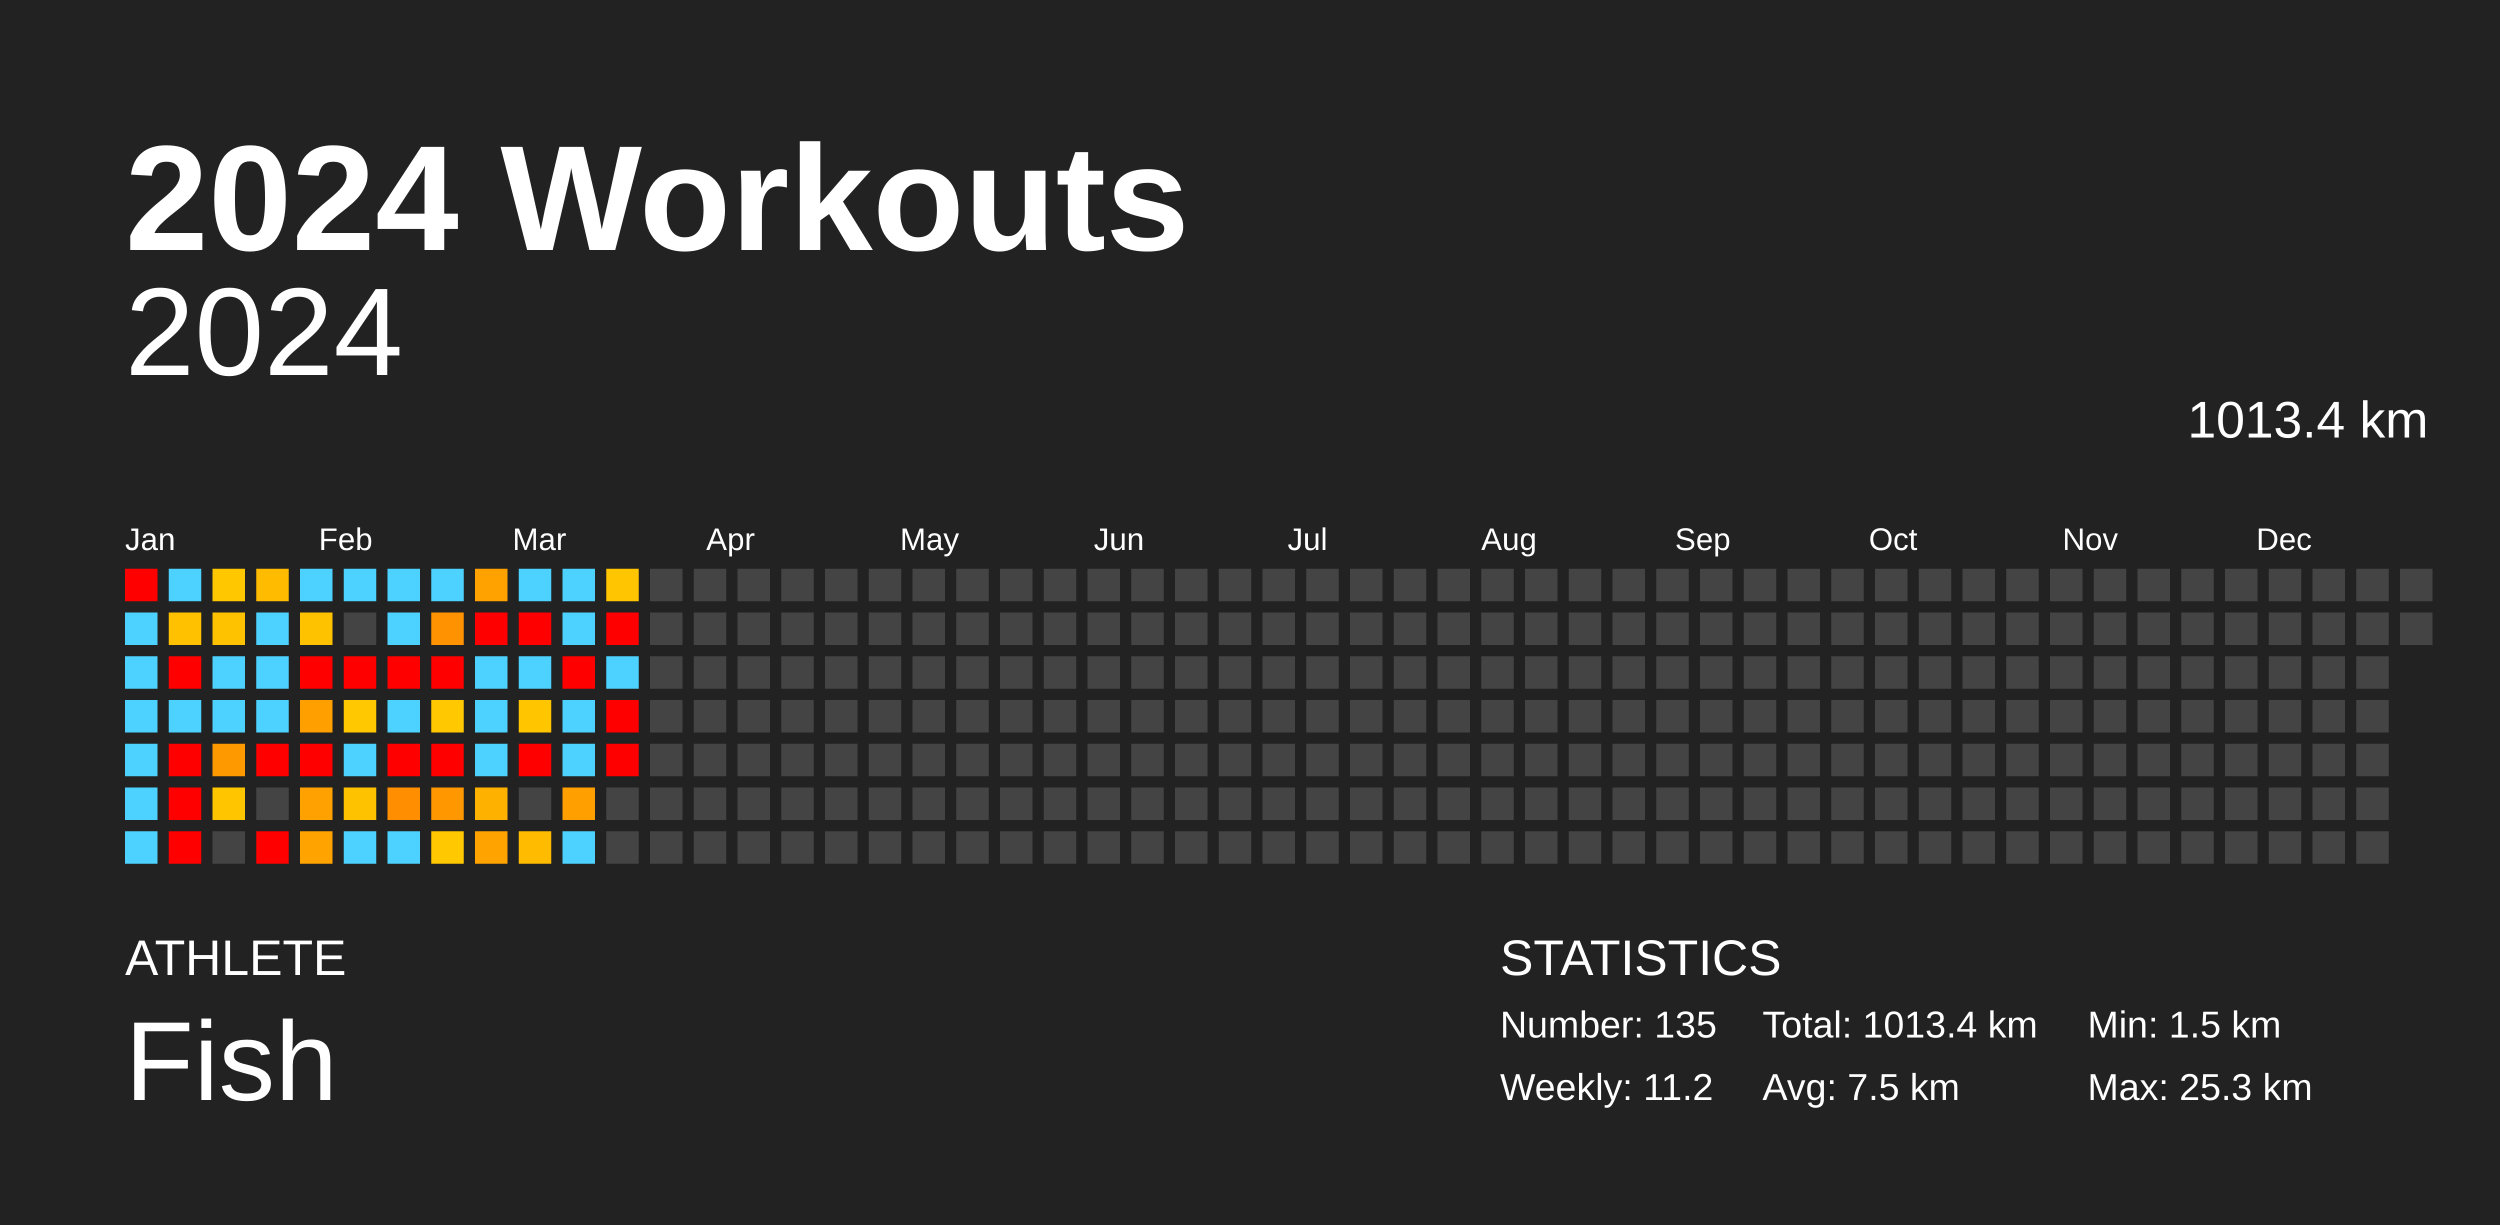
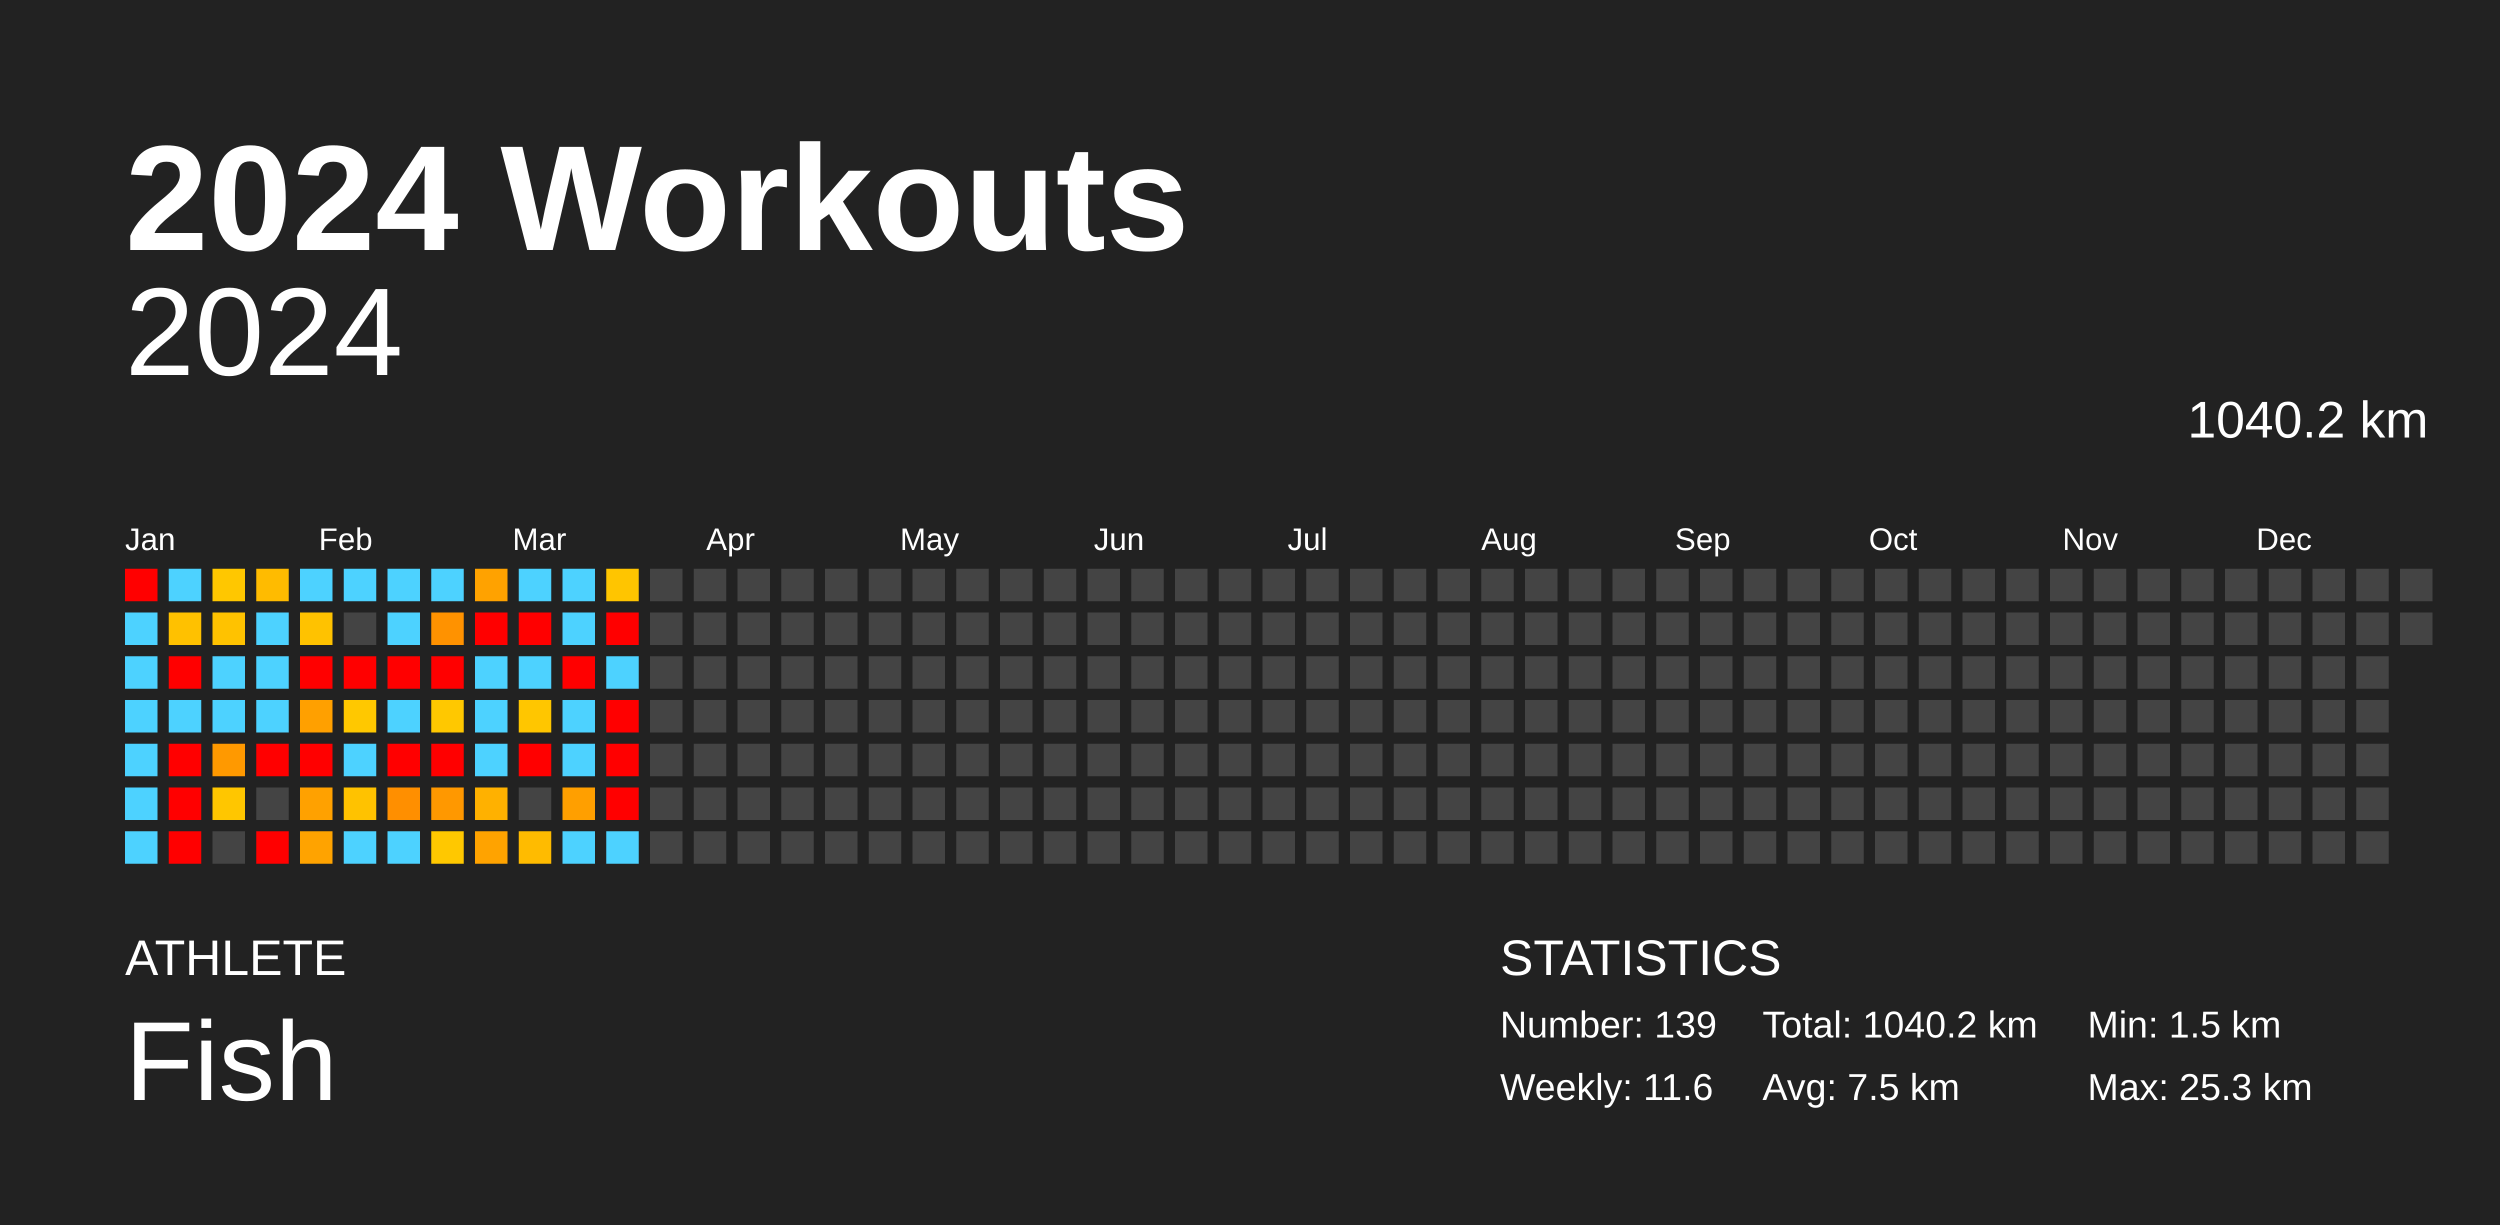
<svg xmlns="http://www.w3.org/2000/svg" baseProfile="full" height="98mm" version="1.1" viewBox="0,0,200,98" width="200mm">
  <defs />
  <rect fill="#222222" height="98" width="200" x="0" y="0" />
  <text fill="#FFFFFF" style="font-size:12px; font-family:Arial; font-weight:bold;" x="10" y="20">2024 Workouts</text>
  <text fill="#FFFFFF" style="font-size:4px; font-family:Arial" x="10" y="78">ATHLETE</text>
  <text fill="#FFFFFF" style="font-size:9px; font-family:Arial" x="10" y="88">Fish</text>
  <text fill="#FFFFFF" style="font-size:4px; font-family:Arial" x="120" y="78">STATISTICS</text>
-   <text fill="#FFFFFF" style="font-size:3px; font-family:Arial" x="120" y="83">Number: 135</text>
-   <text fill="#FFFFFF" style="font-size:3px; font-family:Arial" x="120" y="88">Weekly: 11.2</text>
-   <text fill="#FFFFFF" style="font-size:3px; font-family:Arial" x="141" y="83">Total: 1013.4 km</text>
+   <text fill="#FFFFFF" style="font-size:3px; font-family:Arial" x="120" y="83">Number: 139</text>
+   <text fill="#FFFFFF" style="font-size:3px; font-family:Arial" x="120" y="88">Weekly: 11.6</text>
+   <text fill="#FFFFFF" style="font-size:3px; font-family:Arial" x="141" y="83">Total: 1040.2 km</text>
  <text fill="#FFFFFF" style="font-size:3px; font-family:Arial" x="141" y="88">Avg: 7.5 km</text>
  <text fill="#FFFFFF" style="font-size:3px; font-family:Arial" x="167" y="83">Min: 1.5 km</text>
  <text fill="#FFFFFF" style="font-size:3px; font-family:Arial" x="167" y="88">Max: 25.3 km</text>
  <text alignment-baseline="hanging" fill="#FFFFFF" style="font-size:10.0px; font-family:Arial;" x="10" y="30">2024</text>
-   <text alignment-baseline="hanging" fill="#FFFFFF" style="font-size:4.125px; font-family:Arial;" x="175" y="35">1013.4 km</text>
+   <text alignment-baseline="hanging" fill="#FFFFFF" style="font-size:4.125px; font-family:Arial;" x="175" y="35">1040.2 km</text>
  <text fill="#FFFFFF" style="font-size:2.5px; font-family:Arial" x="10.0" y="44">Jan</text>
  <text fill="#FFFFFF" style="font-size:2.5px; font-family:Arial" x="25.5" y="44">Feb</text>
  <text fill="#FFFFFF" style="font-size:2.5px; font-family:Arial" x="41.0" y="44">Mar</text>
  <text fill="#FFFFFF" style="font-size:2.5px; font-family:Arial" x="56.5" y="44">Apr</text>
  <text fill="#FFFFFF" style="font-size:2.5px; font-family:Arial" x="72.0" y="44">May</text>
  <text fill="#FFFFFF" style="font-size:2.5px; font-family:Arial" x="87.5" y="44">Jun</text>
  <text fill="#FFFFFF" style="font-size:2.5px; font-family:Arial" x="103.0" y="44">Jul</text>
  <text fill="#FFFFFF" style="font-size:2.5px; font-family:Arial" x="118.5" y="44">Aug</text>
  <text fill="#FFFFFF" style="font-size:2.5px; font-family:Arial" x="134.0" y="44">Sep</text>
  <text fill="#FFFFFF" style="font-size:2.5px; font-family:Arial" x="149.5" y="44">Oct</text>
  <text fill="#FFFFFF" style="font-size:2.5px; font-family:Arial" x="165.0" y="44">Nov</text>
  <text fill="#FFFFFF" style="font-size:2.5px; font-family:Arial" x="180.5" y="44">Dec</text>
  <rect fill="red" height="2.6" width="2.6" x="10.0" y="45.5" />
  <rect fill="#4dd2ff" height="2.6" width="2.6" x="10.0" y="49.0" />
  <rect fill="#4dd2ff" height="2.6" width="2.6" x="10.0" y="52.5" />
  <rect fill="#4dd2ff" height="2.6" width="2.6" x="10.0" y="56.0" />
  <rect fill="#4dd2ff" height="2.6" width="2.6" x="10.0" y="59.5" />
  <rect fill="#4dd2ff" height="2.6" width="2.6" x="10.0" y="63.0" />
  <rect fill="#4dd2ff" height="2.6" width="2.6" x="10.0" y="66.5" />
  <rect fill="#4dd2ff" height="2.6" width="2.6" x="13.5" y="45.5" />
  <rect fill="#ffc100" height="2.6" width="2.6" x="13.5" y="49.0" />
  <rect fill="red" height="2.6" width="2.6" x="13.5" y="52.5" />
  <rect fill="#4dd2ff" height="2.6" width="2.6" x="13.5" y="56.0" />
  <rect fill="red" height="2.6" width="2.6" x="13.5" y="59.5" />
  <rect fill="red" height="2.6" width="2.6" x="13.5" y="63.0" />
  <rect fill="red" height="2.6" width="2.6" x="13.5" y="66.5" />
  <rect fill="#ffc700" height="2.6" width="2.6" x="17.0" y="45.5" />
  <rect fill="#ffc200" height="2.6" width="2.6" x="17.0" y="49.0" />
  <rect fill="#4dd2ff" height="2.6" width="2.6" x="17.0" y="52.5" />
  <rect fill="#4dd2ff" height="2.6" width="2.6" x="17.0" y="56.0" />
  <rect fill="#ff9900" height="2.6" width="2.6" x="17.0" y="59.5" />
  <rect fill="#ffc600" height="2.6" width="2.6" x="17.0" y="63.0" />
  <rect fill="#444444" height="2.6" width="2.6" x="17.0" y="66.5" />
  <rect fill="#ffbb00" height="2.6" width="2.6" x="20.5" y="45.5" />
  <rect fill="#4dd2ff" height="2.6" width="2.6" x="20.5" y="49.0" />
  <rect fill="#4dd2ff" height="2.6" width="2.6" x="20.5" y="52.5" />
  <rect fill="#4dd2ff" height="2.6" width="2.6" x="20.5" y="56.0" />
  <rect fill="red" height="2.6" width="2.6" x="20.5" y="59.5" />
  <rect fill="#444444" height="2.6" width="2.6" x="20.5" y="63.0" />
  <rect fill="red" height="2.6" width="2.6" x="20.5" y="66.5" />
  <rect fill="#4dd2ff" height="2.6" width="2.6" x="24.0" y="45.5" />
  <rect fill="#ffc200" height="2.6" width="2.6" x="24.0" y="49.0" />
  <rect fill="red" height="2.6" width="2.6" x="24.0" y="52.5" />
  <rect fill="#ffa000" height="2.6" width="2.6" x="24.0" y="56.0" />
  <rect fill="red" height="2.6" width="2.6" x="24.0" y="59.5" />
  <rect fill="#ffa100" height="2.6" width="2.6" x="24.0" y="63.0" />
  <rect fill="#ffa300" height="2.6" width="2.6" x="24.0" y="66.5" />
  <rect fill="#4dd2ff" height="2.6" width="2.6" x="27.5" y="45.5" />
  <rect fill="#444444" height="2.6" width="2.6" x="27.5" y="49.0" />
  <rect fill="red" height="2.6" width="2.6" x="27.5" y="52.5" />
  <rect fill="#ffc800" height="2.6" width="2.6" x="27.5" y="56.0" />
  <rect fill="#4dd2ff" height="2.6" width="2.6" x="27.5" y="59.5" />
  <rect fill="#ffc200" height="2.6" width="2.6" x="27.5" y="63.0" />
  <rect fill="#4dd2ff" height="2.6" width="2.6" x="27.5" y="66.5" />
  <rect fill="#4dd2ff" height="2.6" width="2.6" x="31.0" y="45.5" />
  <rect fill="#4dd2ff" height="2.6" width="2.6" x="31.0" y="49.0" />
  <rect fill="red" height="2.6" width="2.6" x="31.0" y="52.5" />
  <rect fill="#4dd2ff" height="2.6" width="2.6" x="31.0" y="56.0" />
  <rect fill="red" height="2.6" width="2.6" x="31.0" y="59.5" />
  <rect fill="#ff8f00" height="2.6" width="2.6" x="31.0" y="63.0" />
  <rect fill="#4dd2ff" height="2.6" width="2.6" x="31.0" y="66.5" />
  <rect fill="#4dd2ff" height="2.6" width="2.6" x="34.5" y="45.5" />
  <rect fill="#ff9200" height="2.6" width="2.6" x="34.5" y="49.0" />
  <rect fill="red" height="2.6" width="2.6" x="34.5" y="52.5" />
  <rect fill="#ffc800" height="2.6" width="2.6" x="34.5" y="56.0" />
  <rect fill="red" height="2.6" width="2.6" x="34.5" y="59.5" />
  <rect fill="#ff9800" height="2.6" width="2.6" x="34.5" y="63.0" />
  <rect fill="#ffc800" height="2.6" width="2.6" x="34.5" y="66.5" />
  <rect fill="#ffa200" height="2.6" width="2.6" x="38.0" y="45.5" />
  <rect fill="red" height="2.6" width="2.6" x="38.0" y="49.0" />
  <rect fill="#4dd2ff" height="2.6" width="2.6" x="38.0" y="52.5" />
  <rect fill="#4dd2ff" height="2.6" width="2.6" x="38.0" y="56.0" />
  <rect fill="#4dd2ff" height="2.6" width="2.6" x="38.0" y="59.5" />
  <rect fill="#ffb100" height="2.6" width="2.6" x="38.0" y="63.0" />
  <rect fill="#ffa300" height="2.6" width="2.6" x="38.0" y="66.5" />
  <rect fill="#4dd2ff" height="2.6" width="2.6" x="41.5" y="45.5" />
  <rect fill="red" height="2.6" width="2.6" x="41.5" y="49.0" />
  <rect fill="#4dd2ff" height="2.6" width="2.6" x="41.5" y="52.5" />
  <rect fill="#ffc600" height="2.6" width="2.6" x="41.5" y="56.0" />
  <rect fill="red" height="2.6" width="2.6" x="41.5" y="59.5" />
  <rect fill="#444444" height="2.6" width="2.6" x="41.5" y="63.0" />
  <rect fill="#ffbb00" height="2.6" width="2.6" x="41.5" y="66.5" />
  <rect fill="#4dd2ff" height="2.6" width="2.6" x="45.0" y="45.5" />
  <rect fill="#4dd2ff" height="2.6" width="2.6" x="45.0" y="49.0" />
  <rect fill="red" height="2.6" width="2.6" x="45.0" y="52.5" />
  <rect fill="#4dd2ff" height="2.6" width="2.6" x="45.0" y="56.0" />
  <rect fill="#4dd2ff" height="2.6" width="2.6" x="45.0" y="59.5" />
  <rect fill="#ff9f00" height="2.6" width="2.6" x="45.0" y="63.0" />
  <rect fill="#4dd2ff" height="2.6" width="2.6" x="45.0" y="66.5" />
  <rect fill="#ffc500" height="2.6" width="2.6" x="48.5" y="45.5" />
  <rect fill="red" height="2.6" width="2.6" x="48.5" y="49.0" />
  <rect fill="#4dd2ff" height="2.6" width="2.6" x="48.5" y="52.5" />
  <rect fill="red" height="2.6" width="2.6" x="48.5" y="56.0" />
  <rect fill="red" height="2.6" width="2.6" x="48.5" y="59.5" />
-   <rect fill="#444444" height="2.6" width="2.6" x="48.5" y="63.0" />
-   <rect fill="#444444" height="2.6" width="2.6" x="48.5" y="66.5" />
+   <rect fill="red" height="2.6" width="2.6" x="48.5" y="63.0" />
+   <rect fill="#4dd2ff" height="2.6" width="2.6" x="48.5" y="66.5" />
  <rect fill="#444444" height="2.6" width="2.6" x="52.0" y="45.5" />
  <rect fill="#444444" height="2.6" width="2.6" x="52.0" y="49.0" />
  <rect fill="#444444" height="2.6" width="2.6" x="52.0" y="52.5" />
  <rect fill="#444444" height="2.6" width="2.6" x="52.0" y="56.0" />
  <rect fill="#444444" height="2.6" width="2.6" x="52.0" y="59.5" />
  <rect fill="#444444" height="2.6" width="2.6" x="52.0" y="63.0" />
  <rect fill="#444444" height="2.6" width="2.6" x="52.0" y="66.5" />
  <rect fill="#444444" height="2.6" width="2.6" x="55.5" y="45.5" />
  <rect fill="#444444" height="2.6" width="2.6" x="55.5" y="49.0" />
  <rect fill="#444444" height="2.6" width="2.6" x="55.5" y="52.5" />
  <rect fill="#444444" height="2.6" width="2.6" x="55.5" y="56.0" />
  <rect fill="#444444" height="2.6" width="2.6" x="55.5" y="59.5" />
  <rect fill="#444444" height="2.6" width="2.6" x="55.5" y="63.0" />
  <rect fill="#444444" height="2.6" width="2.6" x="55.5" y="66.5" />
  <rect fill="#444444" height="2.6" width="2.6" x="59.0" y="45.5" />
  <rect fill="#444444" height="2.6" width="2.6" x="59.0" y="49.0" />
  <rect fill="#444444" height="2.6" width="2.6" x="59.0" y="52.5" />
  <rect fill="#444444" height="2.6" width="2.6" x="59.0" y="56.0" />
  <rect fill="#444444" height="2.6" width="2.6" x="59.0" y="59.5" />
  <rect fill="#444444" height="2.6" width="2.6" x="59.0" y="63.0" />
  <rect fill="#444444" height="2.6" width="2.6" x="59.0" y="66.5" />
  <rect fill="#444444" height="2.6" width="2.6" x="62.5" y="45.5" />
  <rect fill="#444444" height="2.6" width="2.6" x="62.5" y="49.0" />
  <rect fill="#444444" height="2.6" width="2.6" x="62.5" y="52.5" />
  <rect fill="#444444" height="2.6" width="2.6" x="62.5" y="56.0" />
  <rect fill="#444444" height="2.6" width="2.6" x="62.5" y="59.5" />
  <rect fill="#444444" height="2.6" width="2.6" x="62.5" y="63.0" />
  <rect fill="#444444" height="2.6" width="2.6" x="62.5" y="66.5" />
  <rect fill="#444444" height="2.6" width="2.6" x="66.0" y="45.5" />
  <rect fill="#444444" height="2.6" width="2.6" x="66.0" y="49.0" />
  <rect fill="#444444" height="2.6" width="2.6" x="66.0" y="52.5" />
  <rect fill="#444444" height="2.6" width="2.6" x="66.0" y="56.0" />
  <rect fill="#444444" height="2.6" width="2.6" x="66.0" y="59.5" />
  <rect fill="#444444" height="2.6" width="2.6" x="66.0" y="63.0" />
  <rect fill="#444444" height="2.6" width="2.6" x="66.0" y="66.5" />
  <rect fill="#444444" height="2.6" width="2.6" x="69.5" y="45.5" />
  <rect fill="#444444" height="2.6" width="2.6" x="69.5" y="49.0" />
  <rect fill="#444444" height="2.6" width="2.6" x="69.5" y="52.5" />
  <rect fill="#444444" height="2.6" width="2.6" x="69.5" y="56.0" />
  <rect fill="#444444" height="2.6" width="2.6" x="69.5" y="59.5" />
  <rect fill="#444444" height="2.6" width="2.6" x="69.5" y="63.0" />
  <rect fill="#444444" height="2.6" width="2.6" x="69.5" y="66.5" />
  <rect fill="#444444" height="2.6" width="2.6" x="73.0" y="45.5" />
  <rect fill="#444444" height="2.6" width="2.6" x="73.0" y="49.0" />
  <rect fill="#444444" height="2.6" width="2.6" x="73.0" y="52.5" />
  <rect fill="#444444" height="2.6" width="2.6" x="73.0" y="56.0" />
  <rect fill="#444444" height="2.6" width="2.6" x="73.0" y="59.5" />
  <rect fill="#444444" height="2.6" width="2.6" x="73.0" y="63.0" />
  <rect fill="#444444" height="2.6" width="2.6" x="73.0" y="66.5" />
  <rect fill="#444444" height="2.6" width="2.6" x="76.5" y="45.5" />
  <rect fill="#444444" height="2.6" width="2.6" x="76.5" y="49.0" />
  <rect fill="#444444" height="2.6" width="2.6" x="76.5" y="52.5" />
  <rect fill="#444444" height="2.6" width="2.6" x="76.5" y="56.0" />
  <rect fill="#444444" height="2.6" width="2.6" x="76.5" y="59.5" />
  <rect fill="#444444" height="2.6" width="2.6" x="76.5" y="63.0" />
  <rect fill="#444444" height="2.6" width="2.6" x="76.5" y="66.5" />
  <rect fill="#444444" height="2.6" width="2.6" x="80.0" y="45.5" />
  <rect fill="#444444" height="2.6" width="2.6" x="80.0" y="49.0" />
  <rect fill="#444444" height="2.6" width="2.6" x="80.0" y="52.5" />
  <rect fill="#444444" height="2.6" width="2.6" x="80.0" y="56.0" />
  <rect fill="#444444" height="2.6" width="2.6" x="80.0" y="59.5" />
  <rect fill="#444444" height="2.6" width="2.6" x="80.0" y="63.0" />
  <rect fill="#444444" height="2.6" width="2.6" x="80.0" y="66.5" />
  <rect fill="#444444" height="2.6" width="2.6" x="83.5" y="45.5" />
  <rect fill="#444444" height="2.6" width="2.6" x="83.5" y="49.0" />
  <rect fill="#444444" height="2.6" width="2.6" x="83.5" y="52.5" />
  <rect fill="#444444" height="2.6" width="2.6" x="83.5" y="56.0" />
  <rect fill="#444444" height="2.6" width="2.6" x="83.5" y="59.5" />
  <rect fill="#444444" height="2.6" width="2.6" x="83.5" y="63.0" />
  <rect fill="#444444" height="2.6" width="2.6" x="83.5" y="66.5" />
  <rect fill="#444444" height="2.6" width="2.6" x="87.0" y="45.5" />
  <rect fill="#444444" height="2.6" width="2.6" x="87.0" y="49.0" />
  <rect fill="#444444" height="2.6" width="2.6" x="87.0" y="52.5" />
  <rect fill="#444444" height="2.6" width="2.6" x="87.0" y="56.0" />
  <rect fill="#444444" height="2.6" width="2.6" x="87.0" y="59.5" />
  <rect fill="#444444" height="2.6" width="2.6" x="87.0" y="63.0" />
  <rect fill="#444444" height="2.6" width="2.6" x="87.0" y="66.5" />
  <rect fill="#444444" height="2.6" width="2.6" x="90.5" y="45.5" />
  <rect fill="#444444" height="2.6" width="2.6" x="90.5" y="49.0" />
  <rect fill="#444444" height="2.6" width="2.6" x="90.5" y="52.5" />
  <rect fill="#444444" height="2.6" width="2.6" x="90.5" y="56.0" />
  <rect fill="#444444" height="2.6" width="2.6" x="90.5" y="59.5" />
  <rect fill="#444444" height="2.6" width="2.6" x="90.5" y="63.0" />
  <rect fill="#444444" height="2.6" width="2.6" x="90.5" y="66.5" />
  <rect fill="#444444" height="2.6" width="2.6" x="94.0" y="45.5" />
  <rect fill="#444444" height="2.6" width="2.6" x="94.0" y="49.0" />
  <rect fill="#444444" height="2.6" width="2.6" x="94.0" y="52.5" />
  <rect fill="#444444" height="2.6" width="2.6" x="94.0" y="56.0" />
  <rect fill="#444444" height="2.6" width="2.6" x="94.0" y="59.5" />
  <rect fill="#444444" height="2.6" width="2.6" x="94.0" y="63.0" />
  <rect fill="#444444" height="2.6" width="2.6" x="94.0" y="66.5" />
  <rect fill="#444444" height="2.6" width="2.6" x="97.5" y="45.5" />
  <rect fill="#444444" height="2.6" width="2.6" x="97.5" y="49.0" />
  <rect fill="#444444" height="2.6" width="2.6" x="97.5" y="52.5" />
  <rect fill="#444444" height="2.6" width="2.6" x="97.5" y="56.0" />
  <rect fill="#444444" height="2.6" width="2.6" x="97.5" y="59.5" />
  <rect fill="#444444" height="2.6" width="2.6" x="97.5" y="63.0" />
  <rect fill="#444444" height="2.6" width="2.6" x="97.5" y="66.5" />
  <rect fill="#444444" height="2.6" width="2.6" x="101.0" y="45.5" />
  <rect fill="#444444" height="2.6" width="2.6" x="101.0" y="49.0" />
  <rect fill="#444444" height="2.6" width="2.6" x="101.0" y="52.5" />
  <rect fill="#444444" height="2.6" width="2.6" x="101.0" y="56.0" />
  <rect fill="#444444" height="2.6" width="2.6" x="101.0" y="59.5" />
  <rect fill="#444444" height="2.6" width="2.6" x="101.0" y="63.0" />
  <rect fill="#444444" height="2.6" width="2.6" x="101.0" y="66.5" />
  <rect fill="#444444" height="2.6" width="2.6" x="104.5" y="45.5" />
  <rect fill="#444444" height="2.6" width="2.6" x="104.5" y="49.0" />
  <rect fill="#444444" height="2.6" width="2.6" x="104.5" y="52.5" />
  <rect fill="#444444" height="2.6" width="2.6" x="104.5" y="56.0" />
  <rect fill="#444444" height="2.6" width="2.6" x="104.5" y="59.5" />
  <rect fill="#444444" height="2.6" width="2.6" x="104.5" y="63.0" />
  <rect fill="#444444" height="2.6" width="2.6" x="104.5" y="66.5" />
  <rect fill="#444444" height="2.6" width="2.6" x="108.0" y="45.5" />
  <rect fill="#444444" height="2.6" width="2.6" x="108.0" y="49.0" />
  <rect fill="#444444" height="2.6" width="2.6" x="108.0" y="52.5" />
  <rect fill="#444444" height="2.6" width="2.6" x="108.0" y="56.0" />
  <rect fill="#444444" height="2.6" width="2.6" x="108.0" y="59.5" />
  <rect fill="#444444" height="2.6" width="2.6" x="108.0" y="63.0" />
  <rect fill="#444444" height="2.6" width="2.6" x="108.0" y="66.5" />
  <rect fill="#444444" height="2.6" width="2.6" x="111.5" y="45.5" />
  <rect fill="#444444" height="2.6" width="2.6" x="111.5" y="49.0" />
  <rect fill="#444444" height="2.6" width="2.6" x="111.5" y="52.5" />
  <rect fill="#444444" height="2.6" width="2.6" x="111.5" y="56.0" />
  <rect fill="#444444" height="2.6" width="2.6" x="111.5" y="59.5" />
  <rect fill="#444444" height="2.6" width="2.6" x="111.5" y="63.0" />
  <rect fill="#444444" height="2.6" width="2.6" x="111.5" y="66.5" />
  <rect fill="#444444" height="2.6" width="2.6" x="115.0" y="45.5" />
  <rect fill="#444444" height="2.6" width="2.6" x="115.0" y="49.0" />
  <rect fill="#444444" height="2.6" width="2.6" x="115.0" y="52.5" />
  <rect fill="#444444" height="2.6" width="2.6" x="115.0" y="56.0" />
  <rect fill="#444444" height="2.6" width="2.6" x="115.0" y="59.5" />
  <rect fill="#444444" height="2.6" width="2.6" x="115.0" y="63.0" />
  <rect fill="#444444" height="2.6" width="2.6" x="115.0" y="66.5" />
  <rect fill="#444444" height="2.6" width="2.6" x="118.5" y="45.5" />
  <rect fill="#444444" height="2.6" width="2.6" x="118.5" y="49.0" />
  <rect fill="#444444" height="2.6" width="2.6" x="118.5" y="52.5" />
  <rect fill="#444444" height="2.6" width="2.6" x="118.5" y="56.0" />
  <rect fill="#444444" height="2.6" width="2.6" x="118.5" y="59.5" />
  <rect fill="#444444" height="2.6" width="2.6" x="118.5" y="63.0" />
  <rect fill="#444444" height="2.6" width="2.6" x="118.5" y="66.5" />
  <rect fill="#444444" height="2.6" width="2.6" x="122.0" y="45.5" />
  <rect fill="#444444" height="2.6" width="2.6" x="122.0" y="49.0" />
  <rect fill="#444444" height="2.6" width="2.6" x="122.0" y="52.5" />
  <rect fill="#444444" height="2.6" width="2.6" x="122.0" y="56.0" />
  <rect fill="#444444" height="2.6" width="2.6" x="122.0" y="59.5" />
  <rect fill="#444444" height="2.6" width="2.6" x="122.0" y="63.0" />
  <rect fill="#444444" height="2.6" width="2.6" x="122.0" y="66.5" />
  <rect fill="#444444" height="2.6" width="2.6" x="125.5" y="45.5" />
  <rect fill="#444444" height="2.6" width="2.6" x="125.5" y="49.0" />
  <rect fill="#444444" height="2.6" width="2.6" x="125.5" y="52.5" />
  <rect fill="#444444" height="2.6" width="2.6" x="125.5" y="56.0" />
  <rect fill="#444444" height="2.6" width="2.6" x="125.5" y="59.5" />
  <rect fill="#444444" height="2.6" width="2.6" x="125.5" y="63.0" />
  <rect fill="#444444" height="2.6" width="2.6" x="125.5" y="66.5" />
  <rect fill="#444444" height="2.6" width="2.6" x="129.0" y="45.5" />
  <rect fill="#444444" height="2.6" width="2.6" x="129.0" y="49.0" />
  <rect fill="#444444" height="2.6" width="2.6" x="129.0" y="52.5" />
  <rect fill="#444444" height="2.6" width="2.6" x="129.0" y="56.0" />
  <rect fill="#444444" height="2.6" width="2.6" x="129.0" y="59.5" />
  <rect fill="#444444" height="2.6" width="2.6" x="129.0" y="63.0" />
  <rect fill="#444444" height="2.6" width="2.6" x="129.0" y="66.5" />
  <rect fill="#444444" height="2.6" width="2.6" x="132.5" y="45.5" />
  <rect fill="#444444" height="2.6" width="2.6" x="132.5" y="49.0" />
  <rect fill="#444444" height="2.6" width="2.6" x="132.5" y="52.5" />
  <rect fill="#444444" height="2.6" width="2.6" x="132.5" y="56.0" />
  <rect fill="#444444" height="2.6" width="2.6" x="132.5" y="59.5" />
  <rect fill="#444444" height="2.6" width="2.6" x="132.5" y="63.0" />
  <rect fill="#444444" height="2.6" width="2.6" x="132.5" y="66.5" />
  <rect fill="#444444" height="2.6" width="2.6" x="136.0" y="45.5" />
  <rect fill="#444444" height="2.6" width="2.6" x="136.0" y="49.0" />
  <rect fill="#444444" height="2.6" width="2.6" x="136.0" y="52.5" />
  <rect fill="#444444" height="2.6" width="2.6" x="136.0" y="56.0" />
  <rect fill="#444444" height="2.6" width="2.6" x="136.0" y="59.5" />
  <rect fill="#444444" height="2.6" width="2.6" x="136.0" y="63.0" />
  <rect fill="#444444" height="2.6" width="2.6" x="136.0" y="66.5" />
  <rect fill="#444444" height="2.6" width="2.6" x="139.5" y="45.5" />
  <rect fill="#444444" height="2.6" width="2.6" x="139.5" y="49.0" />
  <rect fill="#444444" height="2.6" width="2.6" x="139.5" y="52.5" />
  <rect fill="#444444" height="2.6" width="2.6" x="139.5" y="56.0" />
  <rect fill="#444444" height="2.6" width="2.6" x="139.5" y="59.5" />
  <rect fill="#444444" height="2.6" width="2.6" x="139.5" y="63.0" />
  <rect fill="#444444" height="2.6" width="2.6" x="139.5" y="66.5" />
  <rect fill="#444444" height="2.6" width="2.6" x="143.0" y="45.5" />
  <rect fill="#444444" height="2.6" width="2.6" x="143.0" y="49.0" />
  <rect fill="#444444" height="2.6" width="2.6" x="143.0" y="52.5" />
  <rect fill="#444444" height="2.6" width="2.6" x="143.0" y="56.0" />
  <rect fill="#444444" height="2.6" width="2.6" x="143.0" y="59.5" />
  <rect fill="#444444" height="2.6" width="2.6" x="143.0" y="63.0" />
  <rect fill="#444444" height="2.6" width="2.6" x="143.0" y="66.5" />
  <rect fill="#444444" height="2.6" width="2.6" x="146.5" y="45.5" />
  <rect fill="#444444" height="2.6" width="2.6" x="146.5" y="49.0" />
  <rect fill="#444444" height="2.6" width="2.6" x="146.5" y="52.5" />
  <rect fill="#444444" height="2.6" width="2.6" x="146.5" y="56.0" />
  <rect fill="#444444" height="2.6" width="2.6" x="146.5" y="59.5" />
  <rect fill="#444444" height="2.6" width="2.6" x="146.5" y="63.0" />
  <rect fill="#444444" height="2.6" width="2.6" x="146.5" y="66.5" />
  <rect fill="#444444" height="2.6" width="2.6" x="150.0" y="45.5" />
  <rect fill="#444444" height="2.6" width="2.6" x="150.0" y="49.0" />
  <rect fill="#444444" height="2.6" width="2.6" x="150.0" y="52.5" />
  <rect fill="#444444" height="2.6" width="2.6" x="150.0" y="56.0" />
  <rect fill="#444444" height="2.6" width="2.6" x="150.0" y="59.5" />
  <rect fill="#444444" height="2.6" width="2.6" x="150.0" y="63.0" />
  <rect fill="#444444" height="2.6" width="2.6" x="150.0" y="66.5" />
  <rect fill="#444444" height="2.6" width="2.6" x="153.5" y="45.5" />
  <rect fill="#444444" height="2.6" width="2.6" x="153.5" y="49.0" />
  <rect fill="#444444" height="2.6" width="2.6" x="153.5" y="52.5" />
  <rect fill="#444444" height="2.6" width="2.6" x="153.5" y="56.0" />
  <rect fill="#444444" height="2.6" width="2.6" x="153.5" y="59.5" />
  <rect fill="#444444" height="2.6" width="2.6" x="153.5" y="63.0" />
  <rect fill="#444444" height="2.6" width="2.6" x="153.5" y="66.5" />
  <rect fill="#444444" height="2.6" width="2.6" x="157.0" y="45.5" />
  <rect fill="#444444" height="2.6" width="2.6" x="157.0" y="49.0" />
  <rect fill="#444444" height="2.6" width="2.6" x="157.0" y="52.5" />
  <rect fill="#444444" height="2.6" width="2.6" x="157.0" y="56.0" />
  <rect fill="#444444" height="2.6" width="2.6" x="157.0" y="59.5" />
  <rect fill="#444444" height="2.6" width="2.6" x="157.0" y="63.0" />
  <rect fill="#444444" height="2.6" width="2.6" x="157.0" y="66.5" />
  <rect fill="#444444" height="2.6" width="2.6" x="160.5" y="45.5" />
  <rect fill="#444444" height="2.6" width="2.6" x="160.5" y="49.0" />
  <rect fill="#444444" height="2.6" width="2.6" x="160.5" y="52.5" />
  <rect fill="#444444" height="2.6" width="2.6" x="160.5" y="56.0" />
  <rect fill="#444444" height="2.6" width="2.6" x="160.5" y="59.5" />
  <rect fill="#444444" height="2.6" width="2.6" x="160.5" y="63.0" />
  <rect fill="#444444" height="2.6" width="2.6" x="160.5" y="66.5" />
  <rect fill="#444444" height="2.6" width="2.6" x="164.0" y="45.5" />
  <rect fill="#444444" height="2.6" width="2.6" x="164.0" y="49.0" />
  <rect fill="#444444" height="2.6" width="2.6" x="164.0" y="52.5" />
  <rect fill="#444444" height="2.6" width="2.6" x="164.0" y="56.0" />
  <rect fill="#444444" height="2.6" width="2.6" x="164.0" y="59.5" />
  <rect fill="#444444" height="2.6" width="2.6" x="164.0" y="63.0" />
  <rect fill="#444444" height="2.6" width="2.6" x="164.0" y="66.5" />
  <rect fill="#444444" height="2.6" width="2.6" x="167.5" y="45.5" />
  <rect fill="#444444" height="2.6" width="2.6" x="167.5" y="49.0" />
  <rect fill="#444444" height="2.6" width="2.6" x="167.5" y="52.5" />
  <rect fill="#444444" height="2.6" width="2.6" x="167.5" y="56.0" />
  <rect fill="#444444" height="2.6" width="2.6" x="167.5" y="59.5" />
  <rect fill="#444444" height="2.6" width="2.6" x="167.5" y="63.0" />
  <rect fill="#444444" height="2.6" width="2.6" x="167.5" y="66.5" />
  <rect fill="#444444" height="2.6" width="2.6" x="171.0" y="45.5" />
  <rect fill="#444444" height="2.6" width="2.6" x="171.0" y="49.0" />
  <rect fill="#444444" height="2.6" width="2.6" x="171.0" y="52.5" />
  <rect fill="#444444" height="2.6" width="2.6" x="171.0" y="56.0" />
  <rect fill="#444444" height="2.6" width="2.6" x="171.0" y="59.5" />
  <rect fill="#444444" height="2.6" width="2.6" x="171.0" y="63.0" />
  <rect fill="#444444" height="2.6" width="2.6" x="171.0" y="66.5" />
  <rect fill="#444444" height="2.6" width="2.6" x="174.5" y="45.5" />
  <rect fill="#444444" height="2.6" width="2.6" x="174.5" y="49.0" />
  <rect fill="#444444" height="2.6" width="2.6" x="174.5" y="52.5" />
  <rect fill="#444444" height="2.6" width="2.6" x="174.5" y="56.0" />
  <rect fill="#444444" height="2.6" width="2.6" x="174.5" y="59.5" />
  <rect fill="#444444" height="2.6" width="2.6" x="174.5" y="63.0" />
  <rect fill="#444444" height="2.6" width="2.6" x="174.5" y="66.5" />
  <rect fill="#444444" height="2.6" width="2.6" x="178.0" y="45.5" />
  <rect fill="#444444" height="2.6" width="2.6" x="178.0" y="49.0" />
  <rect fill="#444444" height="2.6" width="2.6" x="178.0" y="52.5" />
  <rect fill="#444444" height="2.6" width="2.6" x="178.0" y="56.0" />
  <rect fill="#444444" height="2.6" width="2.6" x="178.0" y="59.5" />
  <rect fill="#444444" height="2.6" width="2.6" x="178.0" y="63.0" />
  <rect fill="#444444" height="2.6" width="2.6" x="178.0" y="66.5" />
  <rect fill="#444444" height="2.6" width="2.6" x="181.5" y="45.5" />
  <rect fill="#444444" height="2.6" width="2.6" x="181.5" y="49.0" />
  <rect fill="#444444" height="2.6" width="2.6" x="181.5" y="52.5" />
  <rect fill="#444444" height="2.6" width="2.6" x="181.5" y="56.0" />
  <rect fill="#444444" height="2.6" width="2.6" x="181.5" y="59.5" />
  <rect fill="#444444" height="2.6" width="2.6" x="181.5" y="63.0" />
  <rect fill="#444444" height="2.6" width="2.6" x="181.5" y="66.5" />
  <rect fill="#444444" height="2.6" width="2.6" x="185.0" y="45.5" />
  <rect fill="#444444" height="2.6" width="2.6" x="185.0" y="49.0" />
  <rect fill="#444444" height="2.6" width="2.6" x="185.0" y="52.5" />
  <rect fill="#444444" height="2.6" width="2.6" x="185.0" y="56.0" />
  <rect fill="#444444" height="2.6" width="2.6" x="185.0" y="59.5" />
  <rect fill="#444444" height="2.6" width="2.6" x="185.0" y="63.0" />
  <rect fill="#444444" height="2.6" width="2.6" x="185.0" y="66.5" />
  <rect fill="#444444" height="2.6" width="2.6" x="188.5" y="45.5" />
  <rect fill="#444444" height="2.6" width="2.6" x="188.5" y="49.0" />
  <rect fill="#444444" height="2.6" width="2.6" x="188.5" y="52.5" />
  <rect fill="#444444" height="2.6" width="2.6" x="188.5" y="56.0" />
  <rect fill="#444444" height="2.6" width="2.6" x="188.5" y="59.5" />
  <rect fill="#444444" height="2.6" width="2.6" x="188.5" y="63.0" />
  <rect fill="#444444" height="2.6" width="2.6" x="188.5" y="66.5" />
  <rect fill="#444444" height="2.6" width="2.6" x="192.0" y="45.5" />
  <rect fill="#444444" height="2.6" width="2.6" x="192.0" y="49.0" />
</svg>
